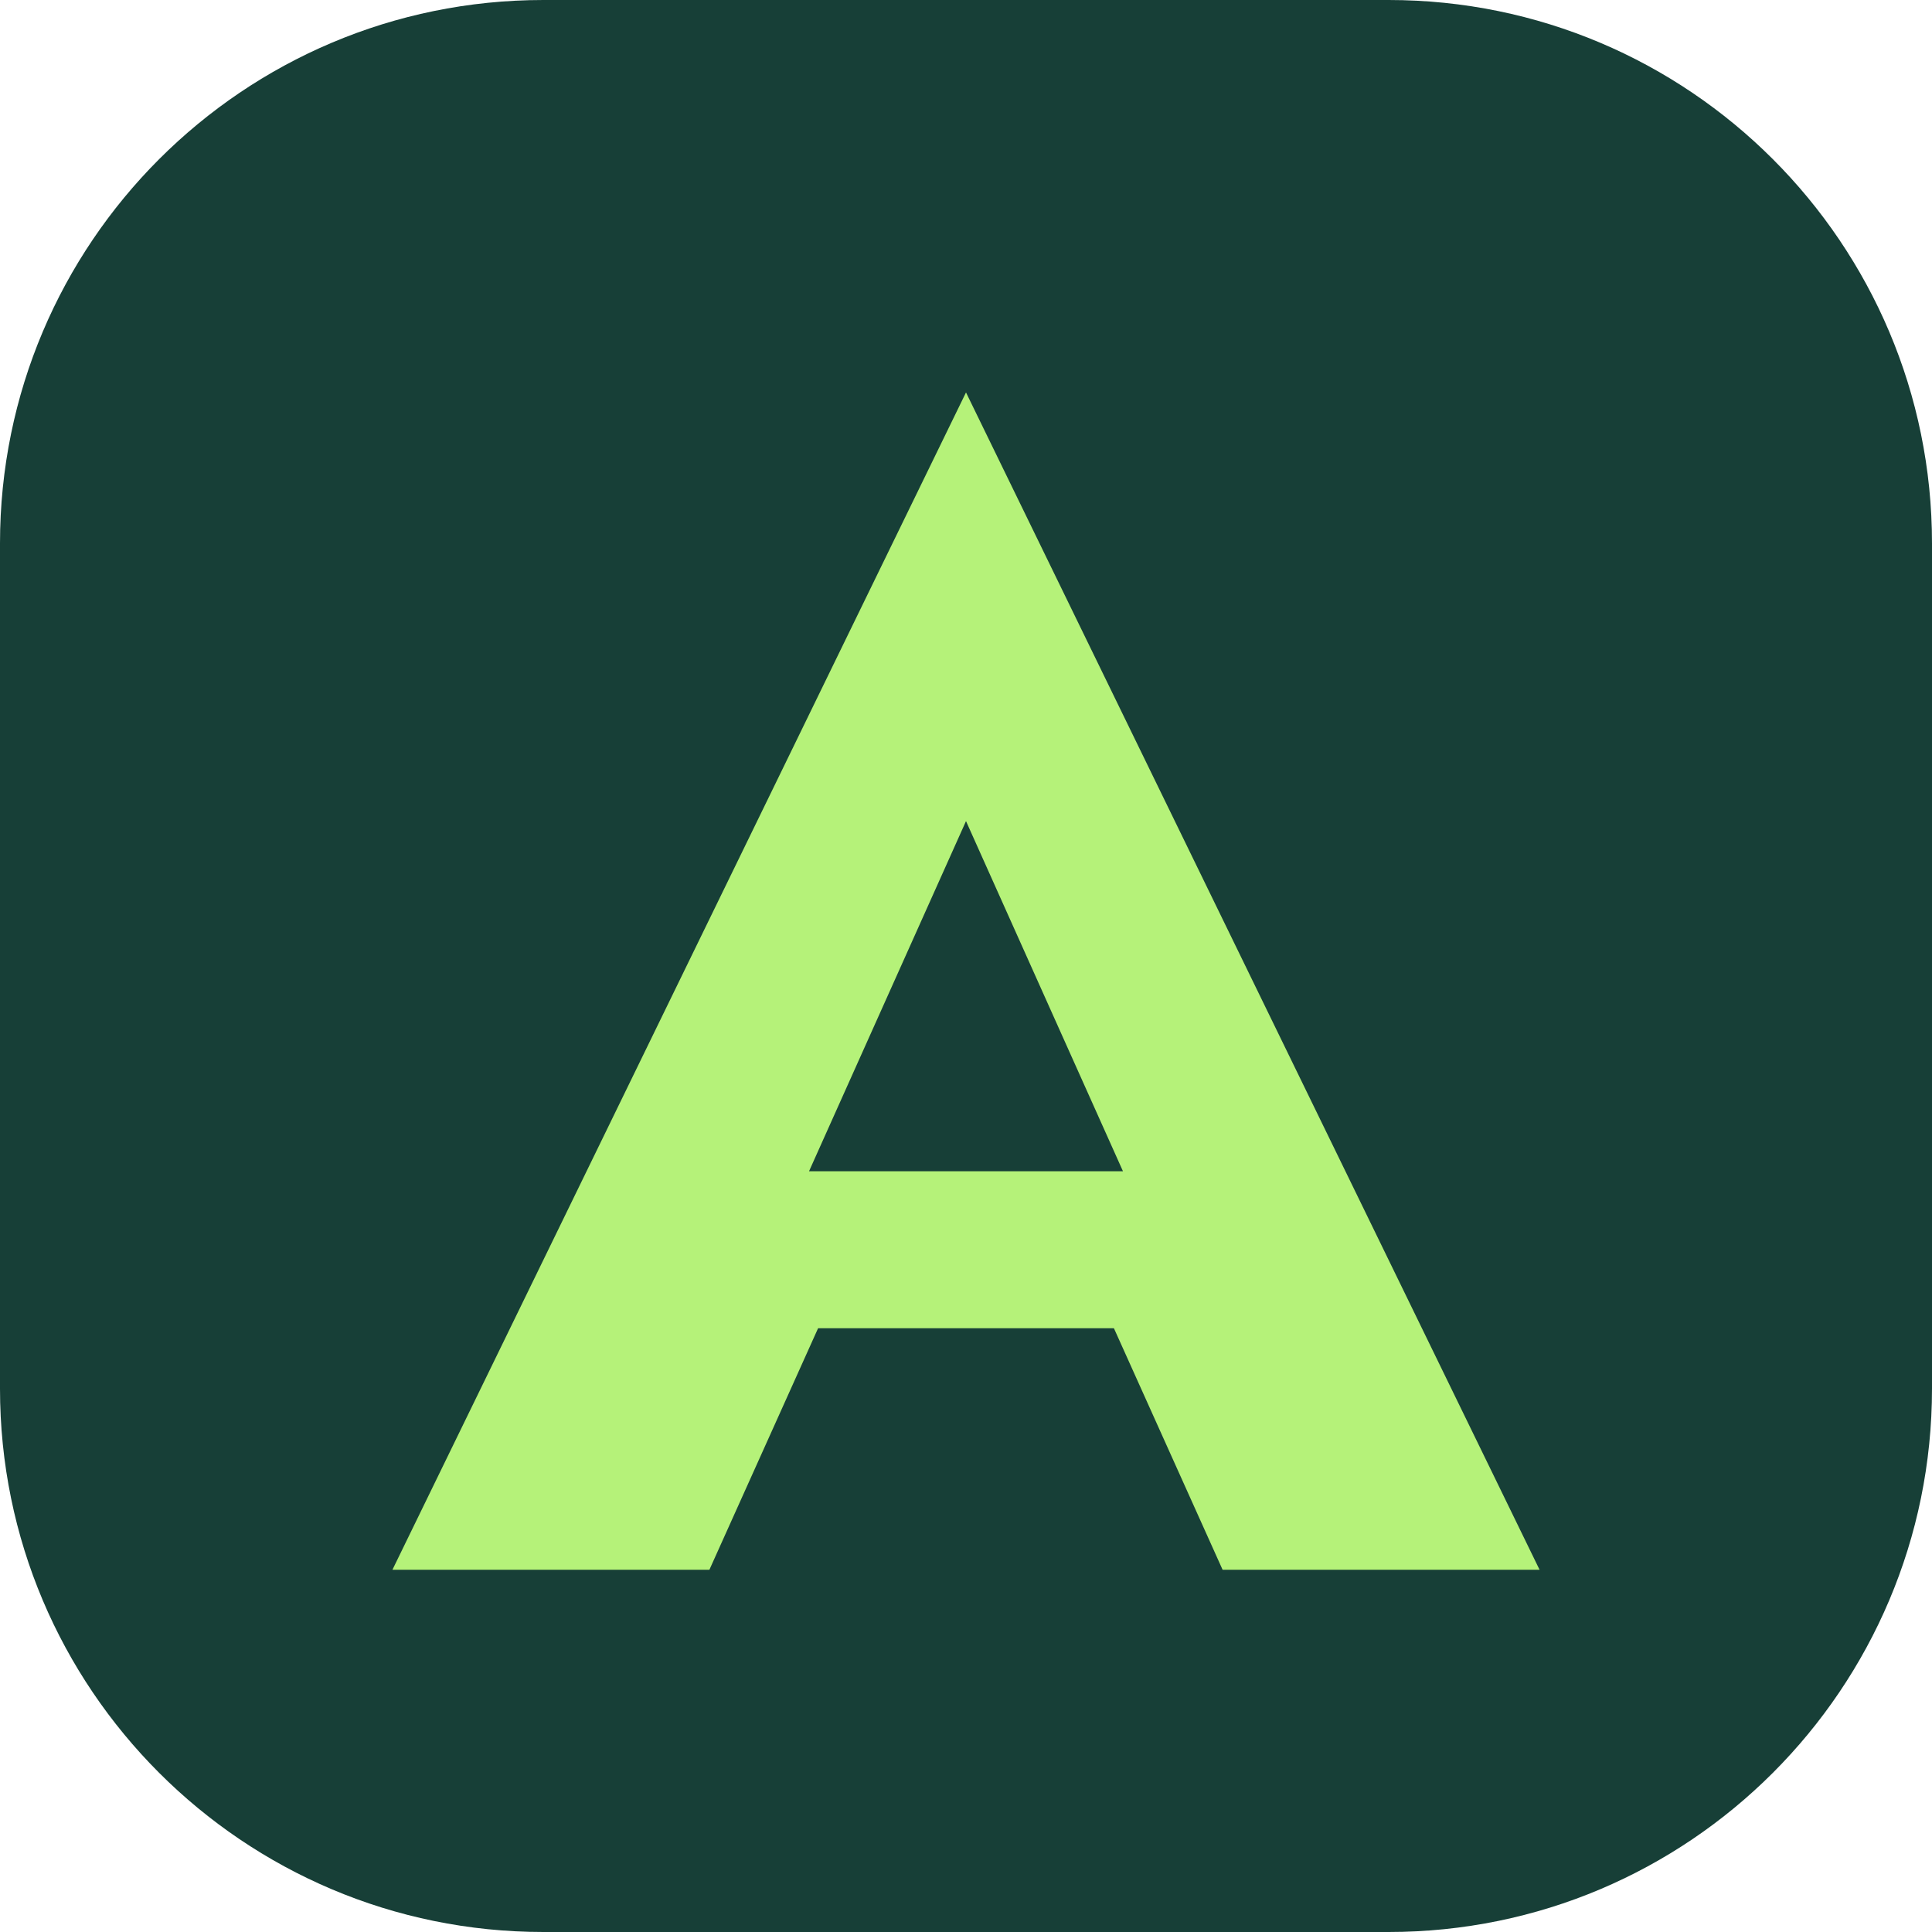
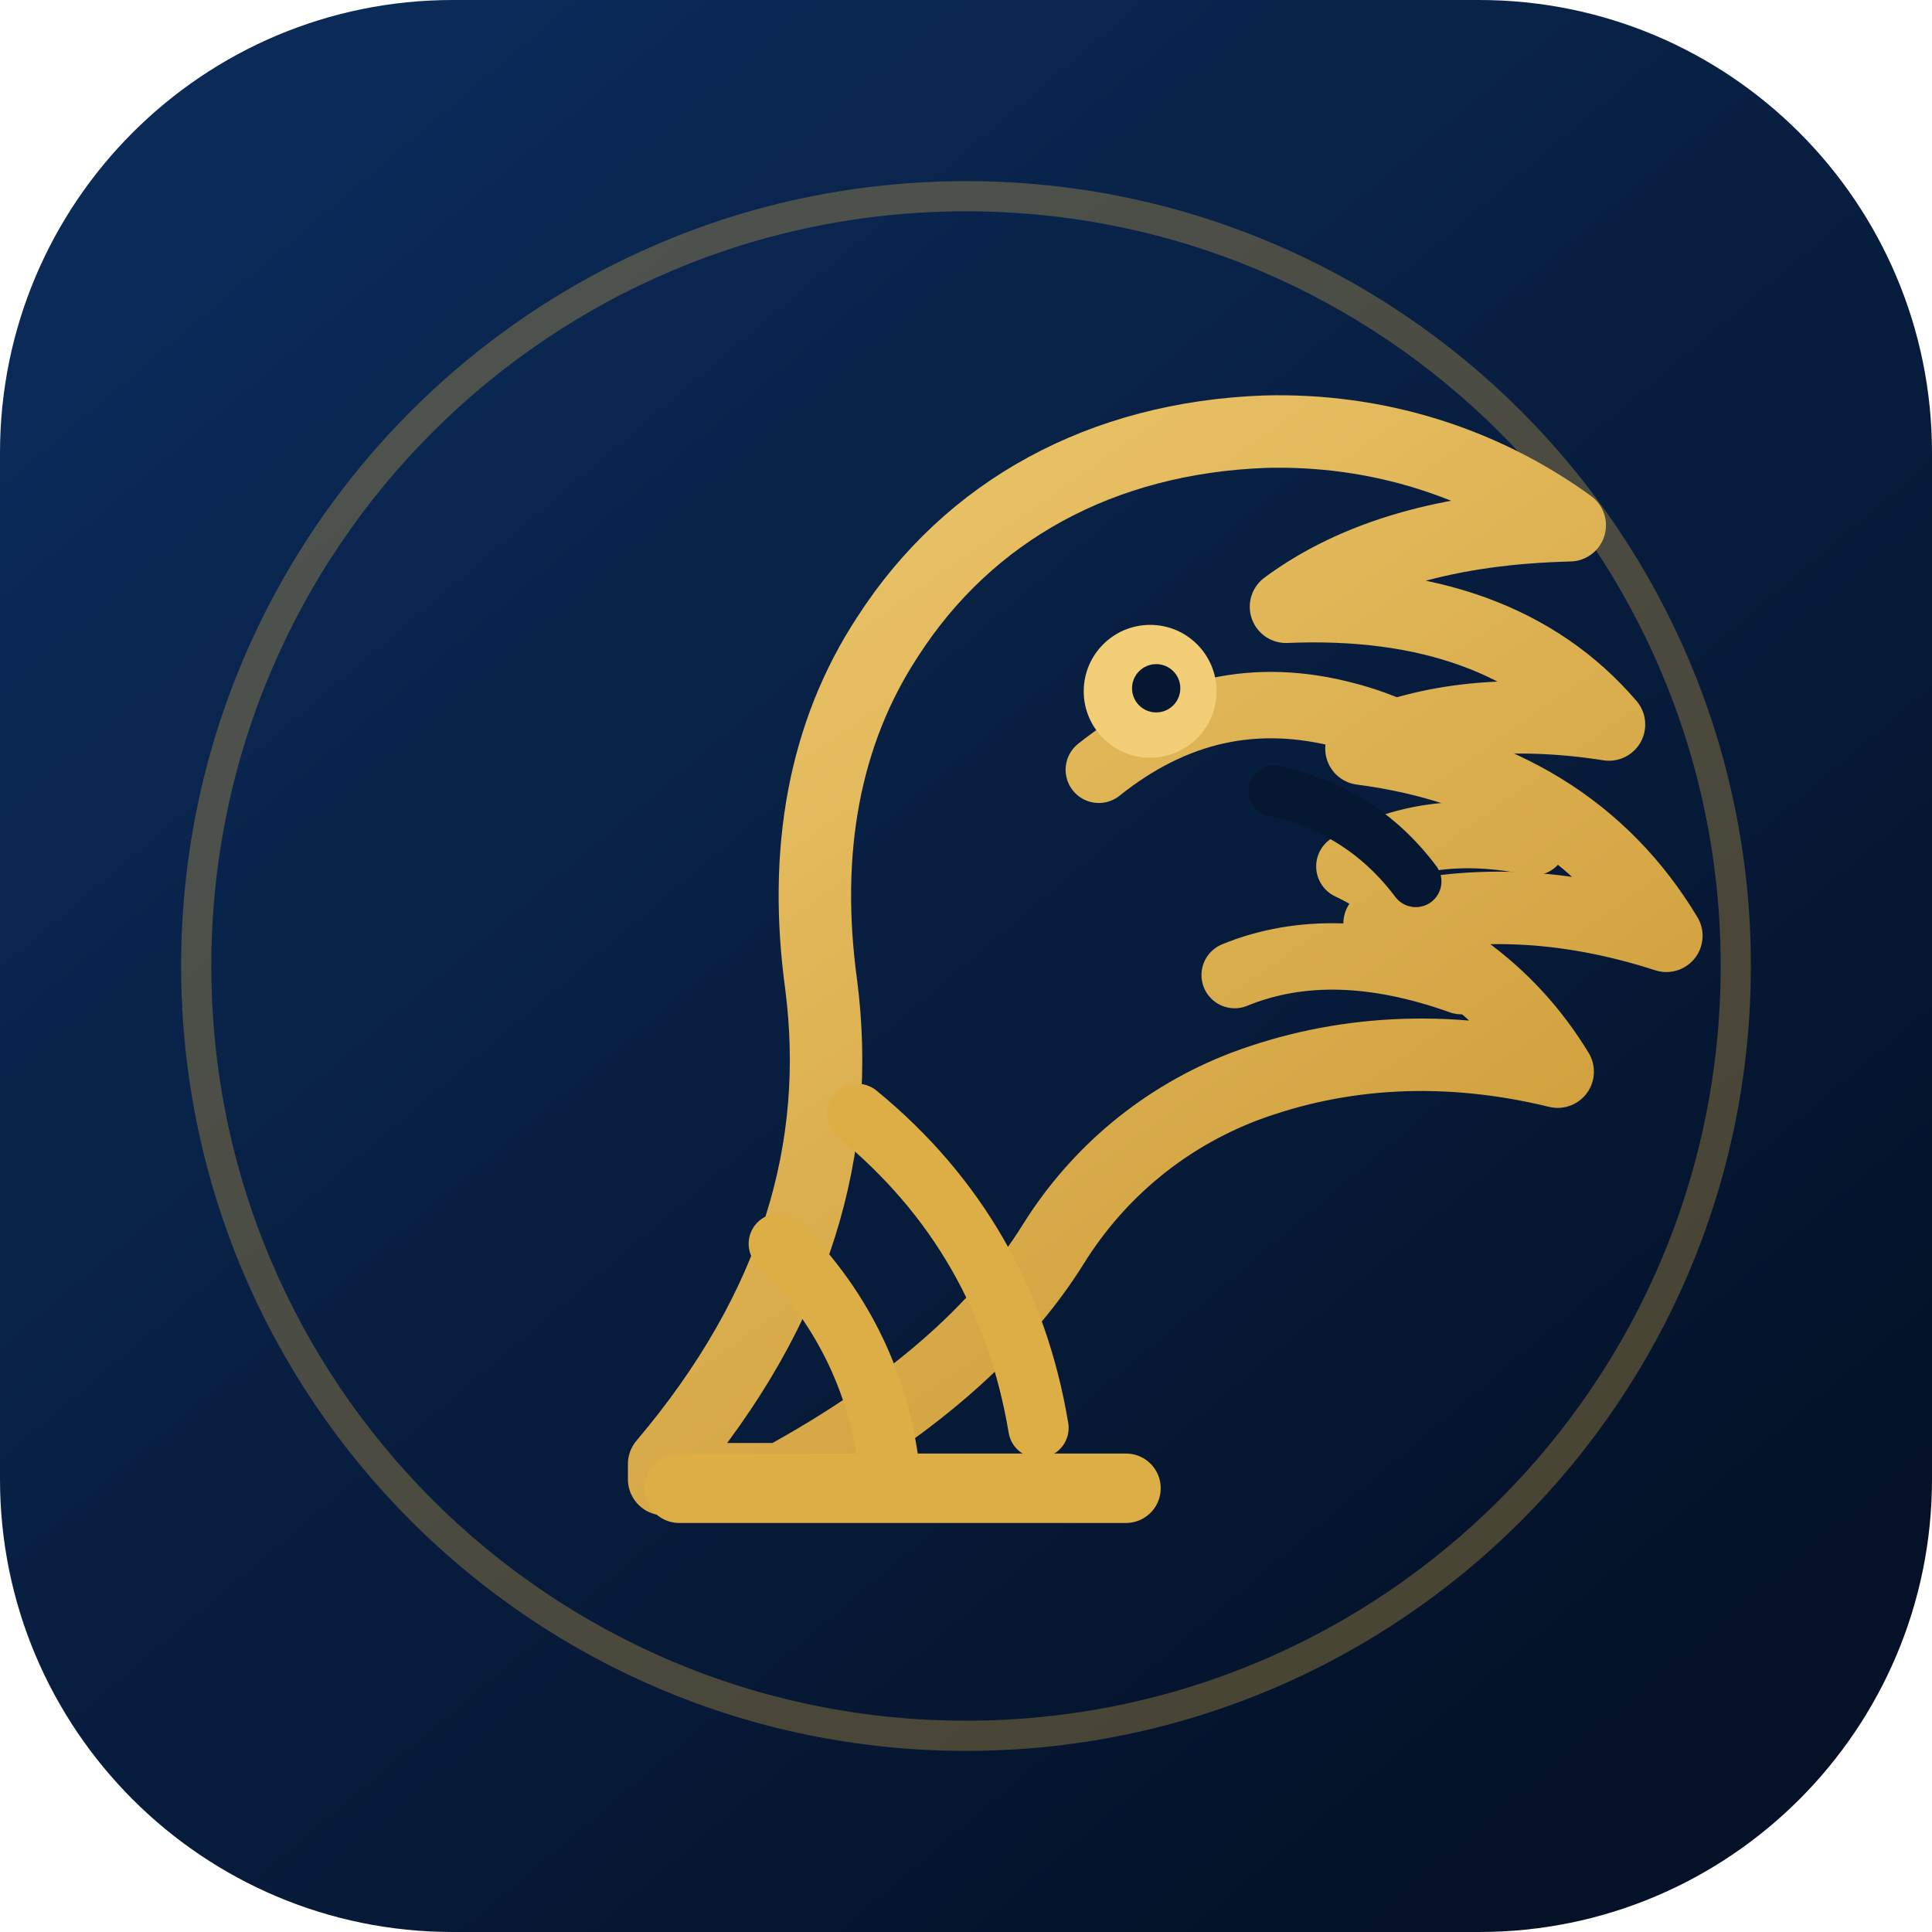
- <svg xmlns="http://www.w3.org/2000/svg" viewBox="0 0 64 64">
-   <rect width="64" height="64" rx="18" fill="#173f37" />
-   <path d="M32 13 51 52H40.5l-3.6-8H27.1l-3.6 8H13L32 13Zm0 14.2-5.2 11.6h10.4L32 27.2Z" fill="#b5f279" />
+ <svg xmlns="http://www.w3.org/2000/svg" viewBox="0 0 64 64" role="img" aria-labelledby="title">
+   <defs>
+     <linearGradient id="bg" x1="10" y1="6" x2="54" y2="58" gradientUnits="userSpaceOnUse">
+       <stop stop-color="#0B2A57" />
+       <stop offset="1" stop-color="#041127" />
+     </linearGradient>
+     <linearGradient id="gold" x1="18" y1="10" x2="49" y2="54" gradientUnits="userSpaceOnUse">
+       <stop stop-color="#F2CF76" />
+       <stop offset="1" stop-color="#C8942E" />
+     </linearGradient>
+   </defs>
+   <rect width="64" height="64" rx="15" fill="url(#bg)" />
+   <circle cx="32" cy="32" r="25.5" fill="none" stroke="#DCAE45" stroke-opacity=".32" />
+   <path d="M22 48.5c4.4-5.2 5.9-10.5 5.2-15.9-.6-4.4.1-8.3 2.2-11.5 2.7-4.2 7.1-6.6 12.5-6.8 3.7-.1 7.2 1 10.1 3.1-4 .1-7.1 1-9.4 2.7 4.7-.2 8.3 1.1 10.7 3.9-3.2-.5-6-.2-8.2.8 4.6.6 8 2.7 10.1 6.2-3.4-1.1-6.6-1.2-9.5-.4 2.5 1 4.5 2.6 5.9 4.9-3.7-.9-7.2-.7-10.4.5-2.6 1-4.8 2.8-6.3 5.2-1.8 2.9-4.8 5.5-9 7.8H22Z" fill="none" stroke="url(#gold)" stroke-width="2.4" stroke-linecap="round" stroke-linejoin="round" />
+   <path d="M36.4 25.5c2.5-2 5.2-2.6 8.2-1.8 2.3.6 4.4 2 6.2 4.2-2.4-.5-4.4-.2-6.1.8 1.7.8 2.9 2.1 3.7 3.8-2.8-1-5.3-1.1-7.5-.2" fill="none" stroke="url(#gold)" stroke-width="2.2" stroke-linecap="round" stroke-linejoin="round" />
+   <path d="M42.2 26.2c1.9.4 3.5 1.4 4.7 3" fill="none" stroke="#061831" stroke-width="1.7" stroke-linecap="round" />
+   <circle cx="38.1" cy="22.9" r="2.2" fill="#F2CF76" />
+   <circle cx="38.3" cy="22.8" r=".8" fill="#061831" />
+   <path d="M28.4 36.9c3.3 2.7 5.3 6.2 6 10.4M25.8 41.2c2.2 2.2 3.4 4.8 3.7 7.8" fill="none" stroke="#DCAE45" stroke-width="2" stroke-linecap="round" />
+   <path d="M22.5 49.3h14.8" stroke="#DCAE45" stroke-width="2.3" stroke-linecap="round" />
</svg>
